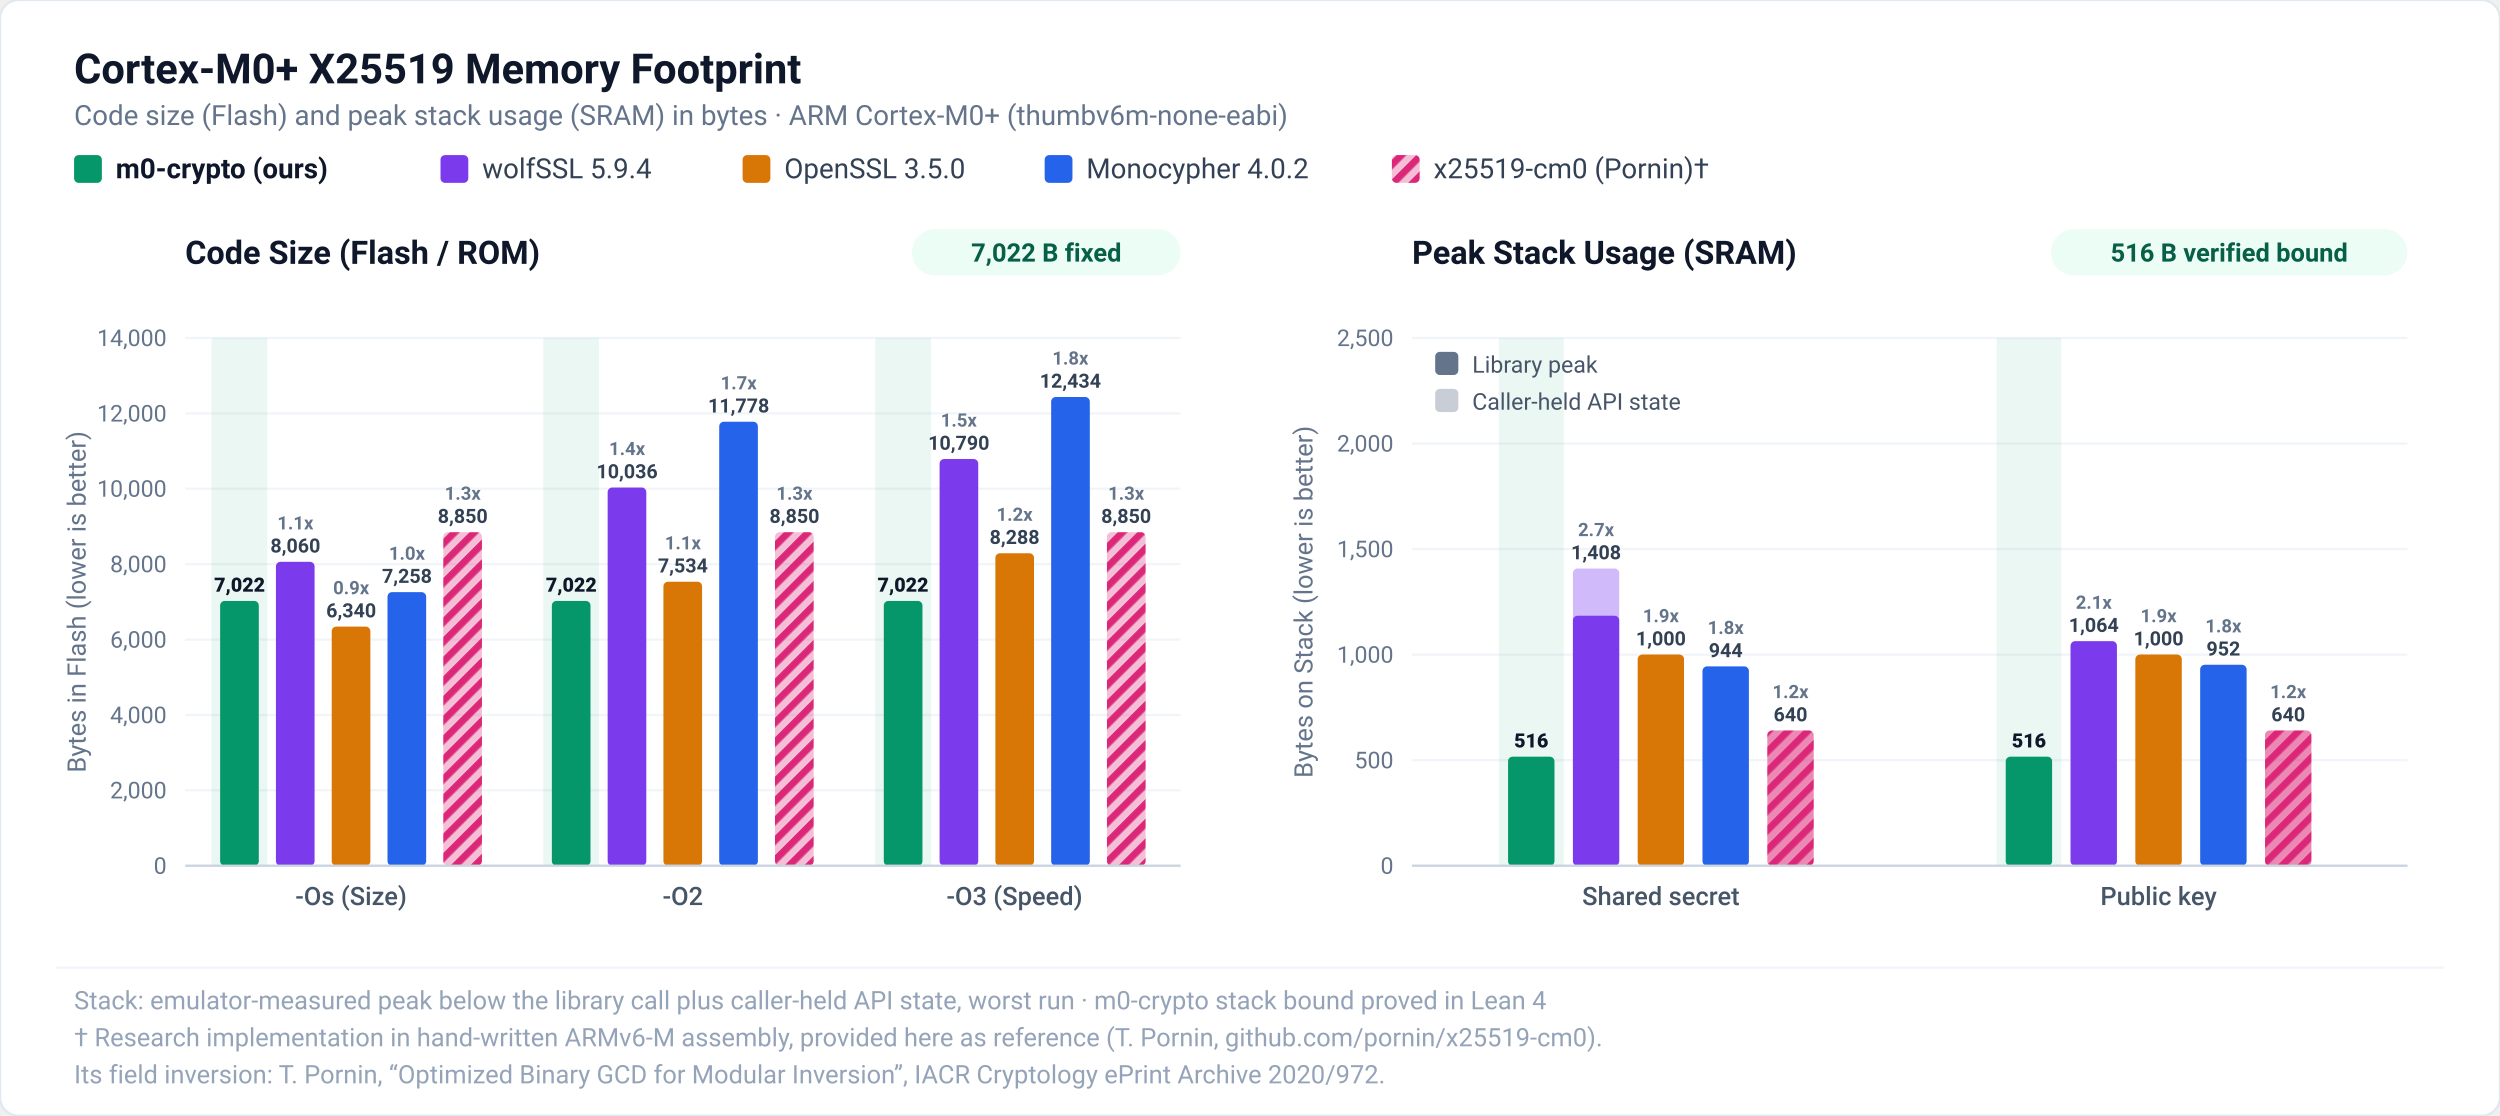
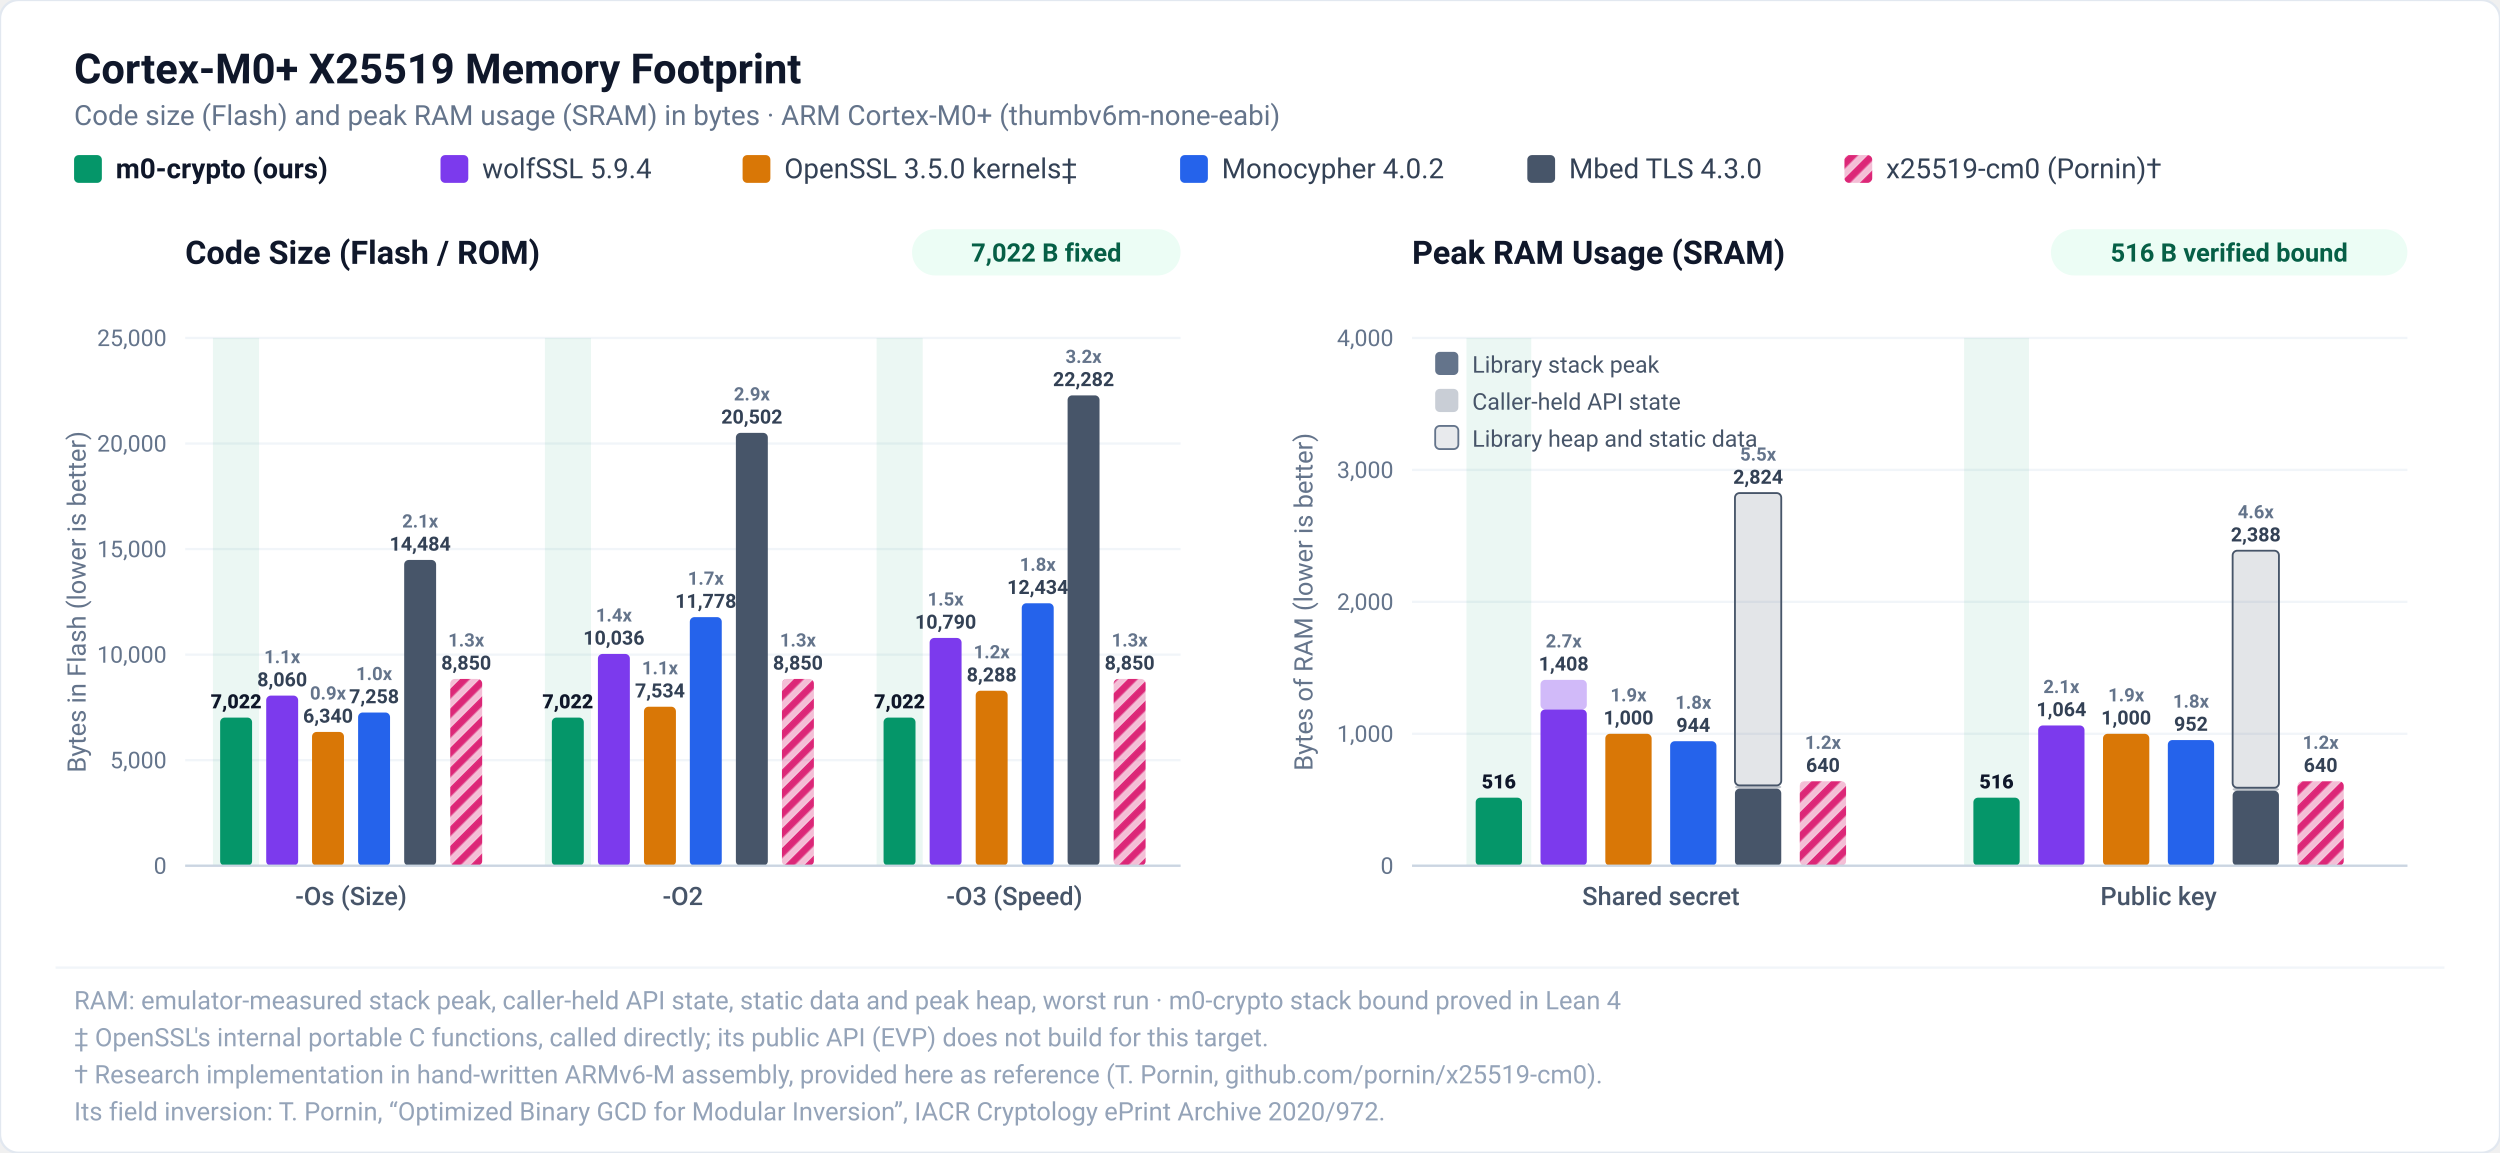
- <svg xmlns="http://www.w3.org/2000/svg" viewBox="0 0 1080 482" width="1080" height="482">
+ <svg xmlns="http://www.w3.org/2000/svg" viewBox="0 0 1080 498" width="1080" height="498">
  <defs>
    <pattern id="hatch-pornin" patternUnits="userSpaceOnUse" width="6" height="6" patternTransform="rotate(45)">
      <rect width="6" height="6" fill="#db2777" fill-opacity="0.3" />
      <rect width="3" height="6" fill="#db2777" />
    </pattern>
  </defs>
  <style>
    text { font-family: -apple-system, BlinkMacSystemFont, "Segoe UI", Roboto, Helvetica, Arial, sans-serif; }
  </style>
  <rect width="100%" height="100%" fill="#ffffff" rx="8" stroke="#e2e8f0" stroke-width="1" />
  <text x="32" y="36" font-size="18" font-weight="700" fill="#0f172a">Cortex-M0+ X25519 Memory Footprint</text>
-   <text x="32" y="54" font-size="12" fill="#64748b">Code size (Flash) and peak stack usage (SRAM) in bytes · ARM Cortex-M0+ (thumbv6m-none-eabi)</text>
+   <text x="32" y="54" font-size="12" fill="#64748b">Code size (Flash) and peak RAM usage (SRAM) in bytes · ARM Cortex-M0+ (thumbv6m-none-eabi)</text>
  <g>
    <rect x="32.0" y="67" width="12" height="12" rx="2" fill="#059669" />
    <text x="50.0" y="77" font-size="12" font-weight="700" fill="#0f172a">m0-crypto (ours)</text>
    <rect x="190.3" y="67" width="12" height="12" rx="2" fill="#7c3aed" />
    <text x="208.3" y="77" font-size="12" font-weight="400" fill="#334155">wolfSSL 5.9.4</text>
    <rect x="320.8" y="67" width="12" height="12" rx="2" fill="#d97706" />
-     <text x="338.8" y="77" font-size="12" font-weight="400" fill="#334155">OpenSSL 3.5.0</text>
-     <rect x="451.3" y="67" width="12" height="12" rx="2" fill="#2563eb" />
-     <text x="469.3" y="77" font-size="12" font-weight="400" fill="#334155">Monocypher 4.0.2</text>
-     <rect x="601.3" y="67" width="12" height="12" rx="2" fill="url(#hatch-pornin)" />
-     <text x="619.3" y="77" font-size="12" font-weight="400" fill="#334155">x25519-cm0 (Pornin)†</text>
+     <text x="338.8" y="77" font-size="12" font-weight="400" fill="#334155">OpenSSL 3.5.0 kernels‡</text>
+     <rect x="509.8" y="67" width="12" height="12" rx="2" fill="#2563eb" />
+     <text x="527.8" y="77" font-size="12" font-weight="400" fill="#334155">Monocypher 4.0.2</text>
+     <rect x="659.8" y="67" width="12" height="12" rx="2" fill="#475569" />
+     <text x="677.8" y="77" font-size="12" font-weight="400" fill="#334155">Mbed TLS 4.3.0</text>
+     <rect x="796.8" y="67" width="12" height="12" rx="2" fill="url(#hatch-pornin)" />
+     <text x="814.8" y="77" font-size="12" font-weight="400" fill="#334155">x25519-cm0 (Pornin)†</text>
  </g>
  <g>
    <text x="80.0" y="114.0" font-size="14" font-weight="600" fill="#0f172a">Code Size (Flash / ROM)</text>
    <rect x="394.0" y="99.0" width="116.0" height="20" rx="10" fill="#ecfdf5" />
    <text x="452.0" y="113.0" text-anchor="middle" font-size="11" font-weight="600" fill="#065f46">7,022 B fixed</text>
    <line x1="80.0" y1="374.0" x2="510.0" y2="374.0" stroke="#f1f5f9" stroke-width="1" />
    <text x="72.0" y="377.5" text-anchor="end" font-size="10" font-family="monospace" fill="#64748b">0</text>
-     <line x1="80.0" y1="341.4" x2="510.0" y2="341.4" stroke="#f1f5f9" stroke-width="1" />
-     <text x="72.0" y="344.9" text-anchor="end" font-size="10" font-family="monospace" fill="#64748b">2,000</text>
-     <line x1="80.0" y1="308.9" x2="510.0" y2="308.9" stroke="#f1f5f9" stroke-width="1" />
-     <text x="72.0" y="312.4" text-anchor="end" font-size="10" font-family="monospace" fill="#64748b">4,000</text>
-     <line x1="80.0" y1="276.3" x2="510.0" y2="276.3" stroke="#f1f5f9" stroke-width="1" />
-     <text x="72.0" y="279.8" text-anchor="end" font-size="10" font-family="monospace" fill="#64748b">6,000</text>
-     <line x1="80.0" y1="243.7" x2="510.0" y2="243.7" stroke="#f1f5f9" stroke-width="1" />
-     <text x="72.0" y="247.2" text-anchor="end" font-size="10" font-family="monospace" fill="#64748b">8,000</text>
-     <line x1="80.0" y1="211.1" x2="510.0" y2="211.1" stroke="#f1f5f9" stroke-width="1" />
-     <text x="72.0" y="214.6" text-anchor="end" font-size="10" font-family="monospace" fill="#64748b">10,000</text>
-     <line x1="80.0" y1="178.6" x2="510.0" y2="178.6" stroke="#f1f5f9" stroke-width="1" />
-     <text x="72.0" y="182.1" text-anchor="end" font-size="10" font-family="monospace" fill="#64748b">12,000</text>
+     <line x1="80.0" y1="328.4" x2="510.0" y2="328.4" stroke="#f1f5f9" stroke-width="1" />
+     <text x="72.0" y="331.9" text-anchor="end" font-size="10" font-family="monospace" fill="#64748b">5,000</text>
+     <line x1="80.0" y1="282.8" x2="510.0" y2="282.8" stroke="#f1f5f9" stroke-width="1" />
+     <text x="72.0" y="286.3" text-anchor="end" font-size="10" font-family="monospace" fill="#64748b">10,000</text>
+     <line x1="80.0" y1="237.2" x2="510.0" y2="237.2" stroke="#f1f5f9" stroke-width="1" />
+     <text x="72.0" y="240.7" text-anchor="end" font-size="10" font-family="monospace" fill="#64748b">15,000</text>
+     <line x1="80.0" y1="191.6" x2="510.0" y2="191.6" stroke="#f1f5f9" stroke-width="1" />
+     <text x="72.0" y="195.1" text-anchor="end" font-size="10" font-family="monospace" fill="#64748b">20,000</text>
    <line x1="80.0" y1="146.0" x2="510.0" y2="146.0" stroke="#f1f5f9" stroke-width="1" />
-     <text x="72.0" y="149.5" text-anchor="end" font-size="10" font-family="monospace" fill="#64748b">14,000</text>
+     <text x="72.0" y="149.5" text-anchor="end" font-size="10" font-family="monospace" fill="#64748b">25,000</text>
    <text transform="rotate(-90)" x="-260.0" y="37.0" text-anchor="middle" font-size="11" fill="#64748b">Bytes in Flash (lower is better)</text>
-     <rect x="91.4" y="146.0" width="24.1" height="228.0" fill="#059669" fill-opacity="0.08" />
-     <rect x="95.1" y="259.6" width="16.7" height="114.4" fill="#059669" rx="2" />
-     <text x="103.5" y="255.6" text-anchor="middle" font-size="8.5" font-family="monospace" font-weight="800" fill="#0f172a">7,022</text>
-     <rect x="119.2" y="242.7" width="16.7" height="131.3" fill="#7c3aed" rx="2" />
-     <text x="127.6" y="238.7" text-anchor="middle" font-size="8.5" font-family="monospace" font-weight="600" fill="#334155">8,060</text>
-     <text x="127.6" y="228.7" text-anchor="middle" font-size="8" font-family="monospace" font-weight="700" fill="#64748b">1.1x</text>
-     <rect x="143.3" y="270.7" width="16.7" height="103.3" fill="#d97706" rx="2" />
-     <text x="151.7" y="266.7" text-anchor="middle" font-size="8.5" font-family="monospace" font-weight="600" fill="#334155">6,340</text>
-     <text x="151.7" y="256.7" text-anchor="middle" font-size="8" font-family="monospace" font-weight="700" fill="#64748b">0.9x</text>
-     <rect x="167.4" y="255.8" width="16.7" height="118.2" fill="#2563eb" rx="2" />
-     <text x="175.8" y="251.8" text-anchor="middle" font-size="8.5" font-family="monospace" font-weight="600" fill="#334155">7,258</text>
-     <text x="175.8" y="241.8" text-anchor="middle" font-size="8" font-family="monospace" font-weight="700" fill="#64748b">1.0x</text>
-     <rect x="191.5" y="229.9" width="16.7" height="144.1" fill="url(#hatch-pornin)" rx="2" />
-     <text x="199.9" y="225.9" text-anchor="middle" font-size="8.5" font-family="monospace" font-weight="600" fill="#334155">8,850</text>
-     <text x="199.9" y="215.9" text-anchor="middle" font-size="8" font-family="monospace" font-weight="700" fill="#64748b">1.3x</text>
+     <rect x="92.0" y="146.0" width="19.9" height="228.0" fill="#059669" fill-opacity="0.08" />
+     <rect x="95.1" y="310.0" width="13.8" height="64.0" fill="#059669" rx="2" />
+     <text x="102.0" y="306.0" text-anchor="middle" font-size="8.5" font-family="monospace" font-weight="800" fill="#0f172a">7,022</text>
+     <rect x="115.0" y="300.5" width="13.8" height="73.5" fill="#7c3aed" rx="2" />
+     <text x="121.9" y="296.5" text-anchor="middle" font-size="8.5" font-family="monospace" font-weight="600" fill="#334155">8,060</text>
+     <text x="121.9" y="286.5" text-anchor="middle" font-size="8" font-family="monospace" font-weight="700" fill="#64748b">1.1x</text>
+     <rect x="134.8" y="316.2" width="13.8" height="57.8" fill="#d97706" rx="2" />
+     <text x="141.7" y="312.2" text-anchor="middle" font-size="8.5" font-family="monospace" font-weight="600" fill="#334155">6,340</text>
+     <text x="141.7" y="302.2" text-anchor="middle" font-size="8" font-family="monospace" font-weight="700" fill="#64748b">0.9x</text>
+     <rect x="154.7" y="307.8" width="13.8" height="66.2" fill="#2563eb" rx="2" />
+     <text x="161.6" y="303.8" text-anchor="middle" font-size="8.5" font-family="monospace" font-weight="600" fill="#334155">7,258</text>
+     <text x="161.6" y="293.8" text-anchor="middle" font-size="8" font-family="monospace" font-weight="700" fill="#64748b">1.0x</text>
+     <rect x="174.6" y="241.9" width="13.8" height="132.1" fill="#475569" rx="2" />
+     <text x="181.5" y="237.9" text-anchor="middle" font-size="8.5" font-family="monospace" font-weight="600" fill="#334155">14,484</text>
+     <text x="181.5" y="227.9" text-anchor="middle" font-size="8" font-family="monospace" font-weight="700" fill="#64748b">2.1x</text>
+     <rect x="194.5" y="293.3" width="13.8" height="80.7" fill="url(#hatch-pornin)" rx="2" />
+     <text x="201.4" y="289.3" text-anchor="middle" font-size="8.5" font-family="monospace" font-weight="600" fill="#334155">8,850</text>
+     <text x="201.4" y="279.3" text-anchor="middle" font-size="8" font-family="monospace" font-weight="700" fill="#64748b">1.3x</text>
    <text x="151.7" y="391.0" text-anchor="middle" font-size="11" font-weight="500" fill="#475569">-Os (Size)</text>
-     <rect x="234.7" y="146.0" width="24.1" height="228.0" fill="#059669" fill-opacity="0.08" />
-     <rect x="238.4" y="259.6" width="16.7" height="114.4" fill="#059669" rx="2" />
-     <text x="246.8" y="255.6" text-anchor="middle" font-size="8.5" font-family="monospace" font-weight="800" fill="#0f172a">7,022</text>
-     <rect x="262.5" y="210.6" width="16.7" height="163.4" fill="#7c3aed" rx="2" />
-     <text x="270.9" y="206.6" text-anchor="middle" font-size="8.5" font-family="monospace" font-weight="600" fill="#334155">10,036</text>
-     <text x="270.9" y="196.6" text-anchor="middle" font-size="8" font-family="monospace" font-weight="700" fill="#64748b">1.4x</text>
-     <rect x="286.6" y="251.3" width="16.7" height="122.7" fill="#d97706" rx="2" />
-     <text x="295.0" y="247.3" text-anchor="middle" font-size="8.5" font-family="monospace" font-weight="600" fill="#334155">7,534</text>
-     <text x="295.0" y="237.3" text-anchor="middle" font-size="8" font-family="monospace" font-weight="700" fill="#64748b">1.1x</text>
-     <rect x="310.7" y="182.2" width="16.7" height="191.8" fill="#2563eb" rx="2" />
-     <text x="319.1" y="178.2" text-anchor="middle" font-size="8.5" font-family="monospace" font-weight="600" fill="#334155">11,778</text>
-     <text x="319.1" y="168.2" text-anchor="middle" font-size="8" font-family="monospace" font-weight="700" fill="#64748b">1.7x</text>
-     <rect x="334.8" y="229.9" width="16.7" height="144.1" fill="url(#hatch-pornin)" rx="2" />
-     <text x="343.2" y="225.9" text-anchor="middle" font-size="8.5" font-family="monospace" font-weight="600" fill="#334155">8,850</text>
-     <text x="343.2" y="215.9" text-anchor="middle" font-size="8" font-family="monospace" font-weight="700" fill="#64748b">1.3x</text>
+     <rect x="235.4" y="146.0" width="19.9" height="228.0" fill="#059669" fill-opacity="0.08" />
+     <rect x="238.4" y="310.0" width="13.8" height="64.0" fill="#059669" rx="2" />
+     <text x="245.3" y="306.0" text-anchor="middle" font-size="8.5" font-family="monospace" font-weight="800" fill="#0f172a">7,022</text>
+     <rect x="258.3" y="282.5" width="13.8" height="91.5" fill="#7c3aed" rx="2" />
+     <text x="265.2" y="278.5" text-anchor="middle" font-size="8.5" font-family="monospace" font-weight="600" fill="#334155">10,036</text>
+     <text x="265.2" y="268.5" text-anchor="middle" font-size="8" font-family="monospace" font-weight="700" fill="#64748b">1.4x</text>
+     <rect x="278.2" y="305.3" width="13.8" height="68.7" fill="#d97706" rx="2" />
+     <text x="285.1" y="301.3" text-anchor="middle" font-size="8.5" font-family="monospace" font-weight="600" fill="#334155">7,534</text>
+     <text x="285.1" y="291.3" text-anchor="middle" font-size="8" font-family="monospace" font-weight="700" fill="#64748b">1.1x</text>
+     <rect x="298.0" y="266.6" width="13.8" height="107.4" fill="#2563eb" rx="2" />
+     <text x="304.9" y="262.6" text-anchor="middle" font-size="8.5" font-family="monospace" font-weight="600" fill="#334155">11,778</text>
+     <text x="304.9" y="252.6" text-anchor="middle" font-size="8" font-family="monospace" font-weight="700" fill="#64748b">1.7x</text>
+     <rect x="317.9" y="187.0" width="13.8" height="187.0" fill="#475569" rx="2" />
+     <text x="324.8" y="183.0" text-anchor="middle" font-size="8.5" font-family="monospace" font-weight="600" fill="#334155">20,502</text>
+     <text x="324.8" y="173.0" text-anchor="middle" font-size="8" font-family="monospace" font-weight="700" fill="#64748b">2.9x</text>
+     <rect x="337.8" y="293.3" width="13.8" height="80.7" fill="url(#hatch-pornin)" rx="2" />
+     <text x="344.7" y="289.3" text-anchor="middle" font-size="8.5" font-family="monospace" font-weight="600" fill="#334155">8,850</text>
+     <text x="344.7" y="279.3" text-anchor="middle" font-size="8" font-family="monospace" font-weight="700" fill="#64748b">1.3x</text>
    <text x="295.0" y="391.0" text-anchor="middle" font-size="11" font-weight="500" fill="#475569">-O2</text>
-     <rect x="378.1" y="146.0" width="24.1" height="228.0" fill="#059669" fill-opacity="0.08" />
-     <rect x="381.8" y="259.6" width="16.7" height="114.4" fill="#059669" rx="2" />
-     <text x="390.1" y="255.6" text-anchor="middle" font-size="8.5" font-family="monospace" font-weight="800" fill="#0f172a">7,022</text>
-     <rect x="405.9" y="198.3" width="16.7" height="175.7" fill="#7c3aed" rx="2" />
-     <text x="414.2" y="194.3" text-anchor="middle" font-size="8.5" font-family="monospace" font-weight="600" fill="#334155">10,790</text>
-     <text x="414.2" y="184.3" text-anchor="middle" font-size="8" font-family="monospace" font-weight="700" fill="#64748b">1.5x</text>
-     <rect x="430.0" y="239.0" width="16.7" height="135.0" fill="#d97706" rx="2" />
-     <text x="438.3" y="235.0" text-anchor="middle" font-size="8.5" font-family="monospace" font-weight="600" fill="#334155">8,288</text>
-     <text x="438.3" y="225.0" text-anchor="middle" font-size="8" font-family="monospace" font-weight="700" fill="#64748b">1.2x</text>
-     <rect x="454.1" y="171.5" width="16.7" height="202.5" fill="#2563eb" rx="2" />
-     <text x="462.4" y="167.5" text-anchor="middle" font-size="8.5" font-family="monospace" font-weight="600" fill="#334155">12,434</text>
-     <text x="462.4" y="157.5" text-anchor="middle" font-size="8" font-family="monospace" font-weight="700" fill="#64748b">1.8x</text>
-     <rect x="478.2" y="229.9" width="16.7" height="144.1" fill="url(#hatch-pornin)" rx="2" />
-     <text x="486.5" y="225.9" text-anchor="middle" font-size="8.5" font-family="monospace" font-weight="600" fill="#334155">8,850</text>
-     <text x="486.5" y="215.9" text-anchor="middle" font-size="8" font-family="monospace" font-weight="700" fill="#64748b">1.3x</text>
+     <rect x="378.7" y="146.0" width="19.9" height="228.0" fill="#059669" fill-opacity="0.08" />
+     <rect x="381.7" y="310.0" width="13.8" height="64.0" fill="#059669" rx="2" />
+     <text x="388.6" y="306.0" text-anchor="middle" font-size="8.5" font-family="monospace" font-weight="800" fill="#0f172a">7,022</text>
+     <rect x="401.6" y="275.6" width="13.8" height="98.4" fill="#7c3aed" rx="2" />
+     <text x="408.5" y="271.6" text-anchor="middle" font-size="8.5" font-family="monospace" font-weight="600" fill="#334155">10,790</text>
+     <text x="408.5" y="261.6" text-anchor="middle" font-size="8" font-family="monospace" font-weight="700" fill="#64748b">1.5x</text>
+     <rect x="421.5" y="298.4" width="13.8" height="75.6" fill="#d97706" rx="2" />
+     <text x="428.4" y="294.4" text-anchor="middle" font-size="8.5" font-family="monospace" font-weight="600" fill="#334155">8,288</text>
+     <text x="428.4" y="284.4" text-anchor="middle" font-size="8" font-family="monospace" font-weight="700" fill="#64748b">1.2x</text>
+     <rect x="441.4" y="260.6" width="13.8" height="113.4" fill="#2563eb" rx="2" />
+     <text x="448.3" y="256.6" text-anchor="middle" font-size="8.5" font-family="monospace" font-weight="600" fill="#334155">12,434</text>
+     <text x="448.3" y="246.6" text-anchor="middle" font-size="8" font-family="monospace" font-weight="700" fill="#64748b">1.8x</text>
+     <rect x="461.2" y="170.8" width="13.8" height="203.2" fill="#475569" rx="2" />
+     <text x="468.1" y="166.8" text-anchor="middle" font-size="8.5" font-family="monospace" font-weight="600" fill="#334155">22,282</text>
+     <text x="468.1" y="156.8" text-anchor="middle" font-size="8" font-family="monospace" font-weight="700" fill="#64748b">3.2x</text>
+     <rect x="481.1" y="293.3" width="13.8" height="80.7" fill="url(#hatch-pornin)" rx="2" />
+     <text x="488.0" y="289.3" text-anchor="middle" font-size="8.5" font-family="monospace" font-weight="600" fill="#334155">8,850</text>
+     <text x="488.0" y="279.3" text-anchor="middle" font-size="8" font-family="monospace" font-weight="700" fill="#64748b">1.3x</text>
    <text x="438.3" y="391.0" text-anchor="middle" font-size="11" font-weight="500" fill="#475569">-O3 (Speed)</text>
    <line x1="80.0" y1="374.0" x2="510.0" y2="374.0" stroke="#cbd5e1" stroke-width="1" />
  </g>
  <g>
-     <text x="610.0" y="114.0" font-size="14" font-weight="600" fill="#0f172a">Peak Stack Usage (SRAM)</text>
+     <text x="610.0" y="114.0" font-size="14" font-weight="600" fill="#0f172a">Peak RAM Usage (SRAM)</text>
    <rect x="886.0" y="99.0" width="154.0" height="20" rx="10" fill="#ecfdf5" />
    <text x="963.0" y="113.0" text-anchor="middle" font-size="11" font-weight="600" fill="#065f46">516 B verified bound</text>
    <line x1="610.0" y1="374.0" x2="1040.0" y2="374.0" stroke="#f1f5f9" stroke-width="1" />
    <text x="602.0" y="377.5" text-anchor="end" font-size="10" font-family="monospace" fill="#64748b">0</text>
-     <line x1="610.0" y1="328.4" x2="1040.0" y2="328.4" stroke="#f1f5f9" stroke-width="1" />
-     <text x="602.0" y="331.9" text-anchor="end" font-size="10" font-family="monospace" fill="#64748b">500</text>
-     <line x1="610.0" y1="282.8" x2="1040.0" y2="282.8" stroke="#f1f5f9" stroke-width="1" />
-     <text x="602.0" y="286.3" text-anchor="end" font-size="10" font-family="monospace" fill="#64748b">1,000</text>
-     <line x1="610.0" y1="237.2" x2="1040.0" y2="237.2" stroke="#f1f5f9" stroke-width="1" />
-     <text x="602.0" y="240.7" text-anchor="end" font-size="10" font-family="monospace" fill="#64748b">1,500</text>
-     <line x1="610.0" y1="191.6" x2="1040.0" y2="191.6" stroke="#f1f5f9" stroke-width="1" />
-     <text x="602.0" y="195.1" text-anchor="end" font-size="10" font-family="monospace" fill="#64748b">2,000</text>
+     <line x1="610.0" y1="317.0" x2="1040.0" y2="317.0" stroke="#f1f5f9" stroke-width="1" />
+     <text x="602.0" y="320.5" text-anchor="end" font-size="10" font-family="monospace" fill="#64748b">1,000</text>
+     <line x1="610.0" y1="260.0" x2="1040.0" y2="260.0" stroke="#f1f5f9" stroke-width="1" />
+     <text x="602.0" y="263.5" text-anchor="end" font-size="10" font-family="monospace" fill="#64748b">2,000</text>
+     <line x1="610.0" y1="203.0" x2="1040.0" y2="203.0" stroke="#f1f5f9" stroke-width="1" />
+     <text x="602.0" y="206.5" text-anchor="end" font-size="10" font-family="monospace" fill="#64748b">3,000</text>
    <line x1="610.0" y1="146.0" x2="1040.0" y2="146.0" stroke="#f1f5f9" stroke-width="1" />
-     <text x="602.0" y="149.5" text-anchor="end" font-size="10" font-family="monospace" fill="#64748b">2,500</text>
-     <text transform="rotate(-90)" x="-260.0" y="567.0" text-anchor="middle" font-size="11" fill="#64748b">Bytes on Stack (lower is better)</text>
-     <rect x="647.5" y="146.0" width="28.0" height="228.0" fill="#059669" fill-opacity="0.08" />
-     <rect x="651.5" y="326.9" width="20.0" height="47.1" fill="#059669" fill-opacity="0.35" rx="2" />
-     <rect x="651.5" y="326.9" width="20.0" height="47.1" fill="#059669" rx="2" />
-     <text x="661.5" y="322.9" text-anchor="middle" font-size="8.5" font-family="monospace" font-weight="800" fill="#0f172a">516</text>
-     <rect x="679.5" y="245.6" width="20.0" height="128.4" fill="#7c3aed" fill-opacity="0.35" rx="2" />
-     <rect x="679.5" y="266.0" width="20.0" height="108.0" fill="#7c3aed" rx="2" />
-     <text x="689.5" y="241.6" text-anchor="middle" font-size="8.5" font-family="monospace" font-weight="600" fill="#334155">1,408</text>
-     <text x="689.5" y="231.6" text-anchor="middle" font-size="8" font-family="monospace" font-weight="700" fill="#64748b">2.7x</text>
-     <rect x="707.5" y="282.8" width="20.0" height="91.2" fill="#d97706" fill-opacity="0.35" rx="2" />
-     <rect x="707.5" y="282.8" width="20.0" height="91.2" fill="#d97706" rx="2" />
-     <text x="717.5" y="278.8" text-anchor="middle" font-size="8.5" font-family="monospace" font-weight="600" fill="#334155">1,000</text>
-     <text x="717.5" y="268.8" text-anchor="middle" font-size="8" font-family="monospace" font-weight="700" fill="#64748b">1.9x</text>
-     <rect x="735.5" y="287.9" width="20.0" height="86.1" fill="#2563eb" fill-opacity="0.35" rx="2" />
-     <rect x="735.5" y="287.9" width="20.0" height="86.1" fill="#2563eb" rx="2" />
-     <text x="745.5" y="283.9" text-anchor="middle" font-size="8.5" font-family="monospace" font-weight="600" fill="#334155">944</text>
-     <text x="745.5" y="273.9" text-anchor="middle" font-size="8" font-family="monospace" font-weight="700" fill="#64748b">1.8x</text>
-     <rect x="763.5" y="315.6" width="20.0" height="58.4" fill="#db2777" fill-opacity="0.35" rx="2" />
-     <rect x="763.5" y="315.6" width="20.0" height="58.4" fill="url(#hatch-pornin)" rx="2" />
-     <text x="773.5" y="311.6" text-anchor="middle" font-size="8.5" font-family="monospace" font-weight="600" fill="#334155">640</text>
-     <text x="773.5" y="301.6" text-anchor="middle" font-size="8" font-family="monospace" font-weight="700" fill="#64748b">1.2x</text>
+     <text x="602.0" y="149.5" text-anchor="end" font-size="10" font-family="monospace" fill="#64748b">4,000</text>
+     <text transform="rotate(-90)" x="-260.0" y="567.0" text-anchor="middle" font-size="11" fill="#64748b">Bytes of RAM (lower is better)</text>
+     <rect x="633.5" y="146.0" width="28.0" height="228.0" fill="#059669" fill-opacity="0.08" />
+     <rect x="637.5" y="344.6" width="20.0" height="29.4" fill="#059669" rx="2" />
+     <text x="647.5" y="340.6" text-anchor="middle" font-size="8.5" font-family="monospace" font-weight="800" fill="#0f172a">516</text>
+     <rect x="665.5" y="306.5" width="20.0" height="67.5" fill="#7c3aed" rx="2" />
+     <rect x="665.5" y="293.7" width="20.0" height="12.8" fill="#7c3aed" fill-opacity="0.35" rx="2" />
+     <text x="675.5" y="289.7" text-anchor="middle" font-size="8.5" font-family="monospace" font-weight="600" fill="#334155">1,408</text>
+     <text x="675.5" y="279.7" text-anchor="middle" font-size="8" font-family="monospace" font-weight="700" fill="#64748b">2.7x</text>
+     <rect x="693.5" y="317.0" width="20.0" height="57.0" fill="#d97706" rx="2" />
+     <text x="703.5" y="313.0" text-anchor="middle" font-size="8.5" font-family="monospace" font-weight="600" fill="#334155">1,000</text>
+     <text x="703.5" y="303.0" text-anchor="middle" font-size="8" font-family="monospace" font-weight="700" fill="#64748b">1.9x</text>
+     <rect x="721.5" y="320.2" width="20.0" height="53.8" fill="#2563eb" rx="2" />
+     <text x="731.5" y="316.2" text-anchor="middle" font-size="8.5" font-family="monospace" font-weight="600" fill="#334155">944</text>
+     <text x="731.5" y="306.2" text-anchor="middle" font-size="8" font-family="monospace" font-weight="700" fill="#64748b">1.8x</text>
+     <rect x="749.5" y="340.7" width="20.0" height="33.3" fill="#475569" rx="2" />
+     <rect x="749.5" y="339.3" width="20.0" height="1.4" fill="#475569" fill-opacity="0.35" rx="2" />
+     <rect x="749.5" y="213.0" width="20.0" height="126.3" fill="#475569" fill-opacity="0.15" stroke="#475569" stroke-width="0.8" rx="2" />
+     <text x="759.5" y="209.0" text-anchor="middle" font-size="8.5" font-family="monospace" font-weight="600" fill="#334155">2,824</text>
+     <text x="759.5" y="199.0" text-anchor="middle" font-size="8" font-family="monospace" font-weight="700" fill="#64748b">5.5x</text>
+     <rect x="777.5" y="337.5" width="20.0" height="36.5" fill="url(#hatch-pornin)" rx="2" />
+     <text x="787.5" y="333.5" text-anchor="middle" font-size="8.5" font-family="monospace" font-weight="600" fill="#334155">640</text>
+     <text x="787.5" y="323.5" text-anchor="middle" font-size="8" font-family="monospace" font-weight="700" fill="#64748b">1.2x</text>
    <text x="717.5" y="391.0" text-anchor="middle" font-size="11" font-weight="500" fill="#475569">Shared secret</text>
-     <rect x="862.5" y="146.0" width="28.0" height="228.0" fill="#059669" fill-opacity="0.08" />
-     <rect x="866.5" y="326.9" width="20.0" height="47.1" fill="#059669" fill-opacity="0.35" rx="2" />
-     <rect x="866.5" y="326.9" width="20.0" height="47.1" fill="#059669" rx="2" />
-     <text x="876.5" y="322.9" text-anchor="middle" font-size="8.5" font-family="monospace" font-weight="800" fill="#0f172a">516</text>
-     <rect x="894.5" y="277.0" width="20.0" height="97.0" fill="#7c3aed" fill-opacity="0.35" rx="2" />
-     <rect x="894.5" y="277.0" width="20.0" height="97.0" fill="#7c3aed" rx="2" />
-     <text x="904.5" y="273.0" text-anchor="middle" font-size="8.5" font-family="monospace" font-weight="600" fill="#334155">1,064</text>
-     <text x="904.5" y="263.0" text-anchor="middle" font-size="8" font-family="monospace" font-weight="700" fill="#64748b">2.1x</text>
-     <rect x="922.5" y="282.8" width="20.0" height="91.2" fill="#d97706" fill-opacity="0.35" rx="2" />
-     <rect x="922.5" y="282.8" width="20.0" height="91.2" fill="#d97706" rx="2" />
-     <text x="932.5" y="278.8" text-anchor="middle" font-size="8.5" font-family="monospace" font-weight="600" fill="#334155">1,000</text>
-     <text x="932.5" y="268.8" text-anchor="middle" font-size="8" font-family="monospace" font-weight="700" fill="#64748b">1.9x</text>
-     <rect x="950.5" y="287.2" width="20.0" height="86.8" fill="#2563eb" fill-opacity="0.35" rx="2" />
-     <rect x="950.5" y="287.2" width="20.0" height="86.8" fill="#2563eb" rx="2" />
-     <text x="960.5" y="283.2" text-anchor="middle" font-size="8.5" font-family="monospace" font-weight="600" fill="#334155">952</text>
-     <text x="960.5" y="273.2" text-anchor="middle" font-size="8" font-family="monospace" font-weight="700" fill="#64748b">1.8x</text>
-     <rect x="978.5" y="315.6" width="20.0" height="58.4" fill="#db2777" fill-opacity="0.35" rx="2" />
-     <rect x="978.5" y="315.6" width="20.0" height="58.4" fill="url(#hatch-pornin)" rx="2" />
-     <text x="988.5" y="311.6" text-anchor="middle" font-size="8.5" font-family="monospace" font-weight="600" fill="#334155">640</text>
-     <text x="988.5" y="301.6" text-anchor="middle" font-size="8" font-family="monospace" font-weight="700" fill="#64748b">1.2x</text>
+     <rect x="848.5" y="146.0" width="28.0" height="228.0" fill="#059669" fill-opacity="0.08" />
+     <rect x="852.5" y="344.6" width="20.0" height="29.4" fill="#059669" rx="2" />
+     <text x="862.5" y="340.6" text-anchor="middle" font-size="8.5" font-family="monospace" font-weight="800" fill="#0f172a">516</text>
+     <rect x="880.5" y="313.4" width="20.0" height="60.6" fill="#7c3aed" rx="2" />
+     <text x="890.5" y="309.4" text-anchor="middle" font-size="8.5" font-family="monospace" font-weight="600" fill="#334155">1,064</text>
+     <text x="890.5" y="299.4" text-anchor="middle" font-size="8" font-family="monospace" font-weight="700" fill="#64748b">2.1x</text>
+     <rect x="908.5" y="317.0" width="20.0" height="57.0" fill="#d97706" rx="2" />
+     <text x="918.5" y="313.0" text-anchor="middle" font-size="8.5" font-family="monospace" font-weight="600" fill="#334155">1,000</text>
+     <text x="918.5" y="303.0" text-anchor="middle" font-size="8" font-family="monospace" font-weight="700" fill="#64748b">1.9x</text>
+     <rect x="936.5" y="319.7" width="20.0" height="54.3" fill="#2563eb" rx="2" />
+     <text x="946.5" y="315.7" text-anchor="middle" font-size="8.5" font-family="monospace" font-weight="600" fill="#334155">952</text>
+     <text x="946.5" y="305.7" text-anchor="middle" font-size="8" font-family="monospace" font-weight="700" fill="#64748b">1.8x</text>
+     <rect x="964.5" y="341.6" width="20.0" height="32.4" fill="#475569" rx="2" />
+     <rect x="964.5" y="340.3" width="20.0" height="1.4" fill="#475569" fill-opacity="0.35" rx="2" />
+     <rect x="964.5" y="237.9" width="20.0" height="102.4" fill="#475569" fill-opacity="0.15" stroke="#475569" stroke-width="0.8" rx="2" />
+     <text x="974.5" y="233.9" text-anchor="middle" font-size="8.5" font-family="monospace" font-weight="600" fill="#334155">2,388</text>
+     <text x="974.5" y="223.9" text-anchor="middle" font-size="8" font-family="monospace" font-weight="700" fill="#64748b">4.6x</text>
+     <rect x="992.5" y="337.5" width="20.0" height="36.5" fill="url(#hatch-pornin)" rx="2" />
+     <text x="1002.5" y="333.5" text-anchor="middle" font-size="8.5" font-family="monospace" font-weight="600" fill="#334155">640</text>
+     <text x="1002.5" y="323.5" text-anchor="middle" font-size="8" font-family="monospace" font-weight="700" fill="#64748b">1.2x</text>
    <text x="932.5" y="391.0" text-anchor="middle" font-size="11" font-weight="500" fill="#475569">Public key</text>
    <line x1="610.0" y1="374.0" x2="1040.0" y2="374.0" stroke="#cbd5e1" stroke-width="1" />
    <rect x="620.0" y="152.0" width="10" height="10" rx="2" fill="#64748b" fill-opacity="1" />
-     <text x="636.0" y="161.0" font-size="10" fill="#475569">Library peak</text>
+     <text x="636.0" y="161.0" font-size="10" fill="#475569">Library stack peak</text>
    <rect x="620.0" y="168.0" width="10" height="10" rx="2" fill="#64748b" fill-opacity="0.35" />
    <text x="636.0" y="177.0" font-size="10" fill="#475569">Caller-held API state</text>
+     <rect x="620.0" y="184.0" width="10" height="10" rx="2" fill="#64748b" fill-opacity="0.15" stroke="#64748b" stroke-width="0.8" />
+     <text x="636.0" y="193.0" font-size="10" fill="#475569">Library heap and static data</text>
  </g>
  <line x1="24" y1="418" x2="1056" y2="418" stroke="#f1f5f9" stroke-width="1" />
-   <text x="32" y="436" font-size="11" fill="#94a3b8">Stack: emulator-measured peak below the library call plus caller-held API state, worst run · m0-crypto stack bound proved in Lean 4</text>
-   <text x="32" y="452" font-size="11" fill="#94a3b8">† Research implementation in hand-written ARMv6-M assembly, provided here as reference (T. Pornin, github.com/pornin/x25519-cm0).</text>
-   <text x="32" y="468" font-size="11" fill="#94a3b8">   Its field inversion: T. Pornin, “Optimized Binary GCD for Modular Inversion”, IACR Cryptology ePrint Archive 2020/972.</text>
+   <text x="32" y="436" font-size="11" fill="#94a3b8">RAM: emulator-measured stack peak, caller-held API state, static data and peak heap, worst run · m0-crypto stack bound proved in Lean 4</text>
+   <text x="32" y="452" font-size="11" fill="#94a3b8">‡ OpenSSL's internal portable C functions, called directly; its public API (EVP) does not build for this target.</text>
+   <text x="32" y="468" font-size="11" fill="#94a3b8">† Research implementation in hand-written ARMv6-M assembly, provided here as reference (T. Pornin, github.com/pornin/x25519-cm0).</text>
+   <text x="32" y="484" font-size="11" fill="#94a3b8">   Its field inversion: T. Pornin, “Optimized Binary GCD for Modular Inversion”, IACR Cryptology ePrint Archive 2020/972.</text>
</svg>
